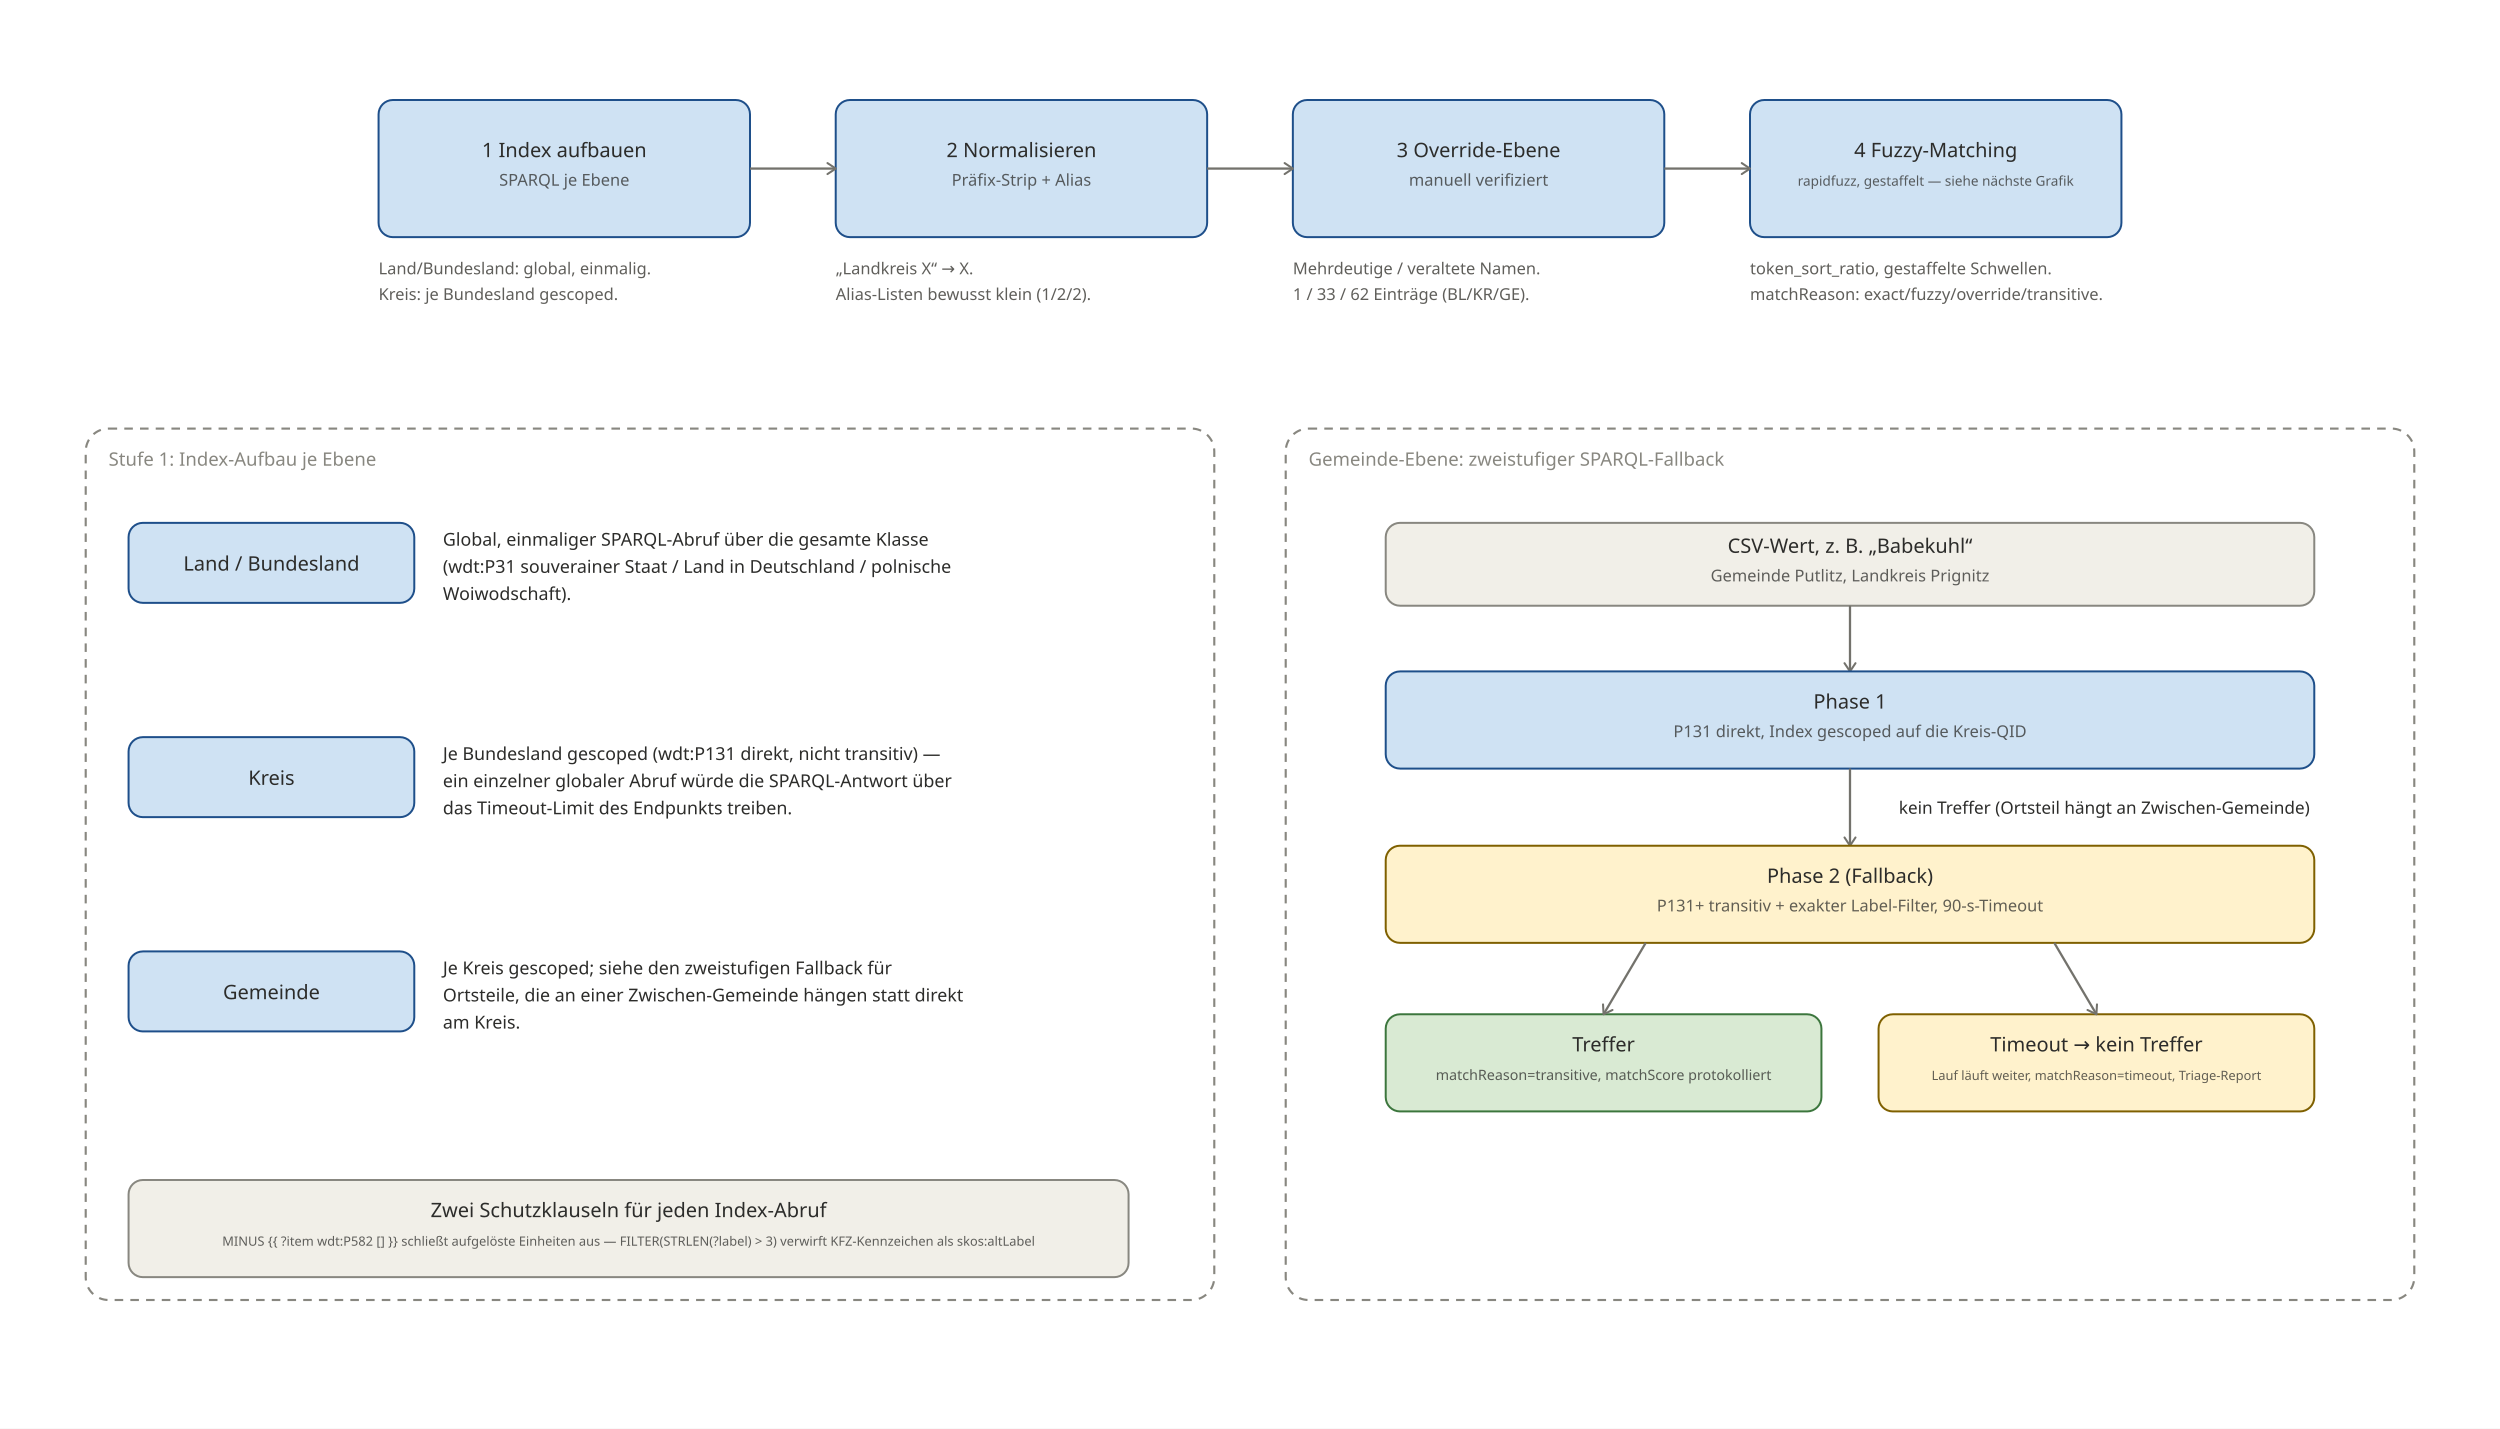
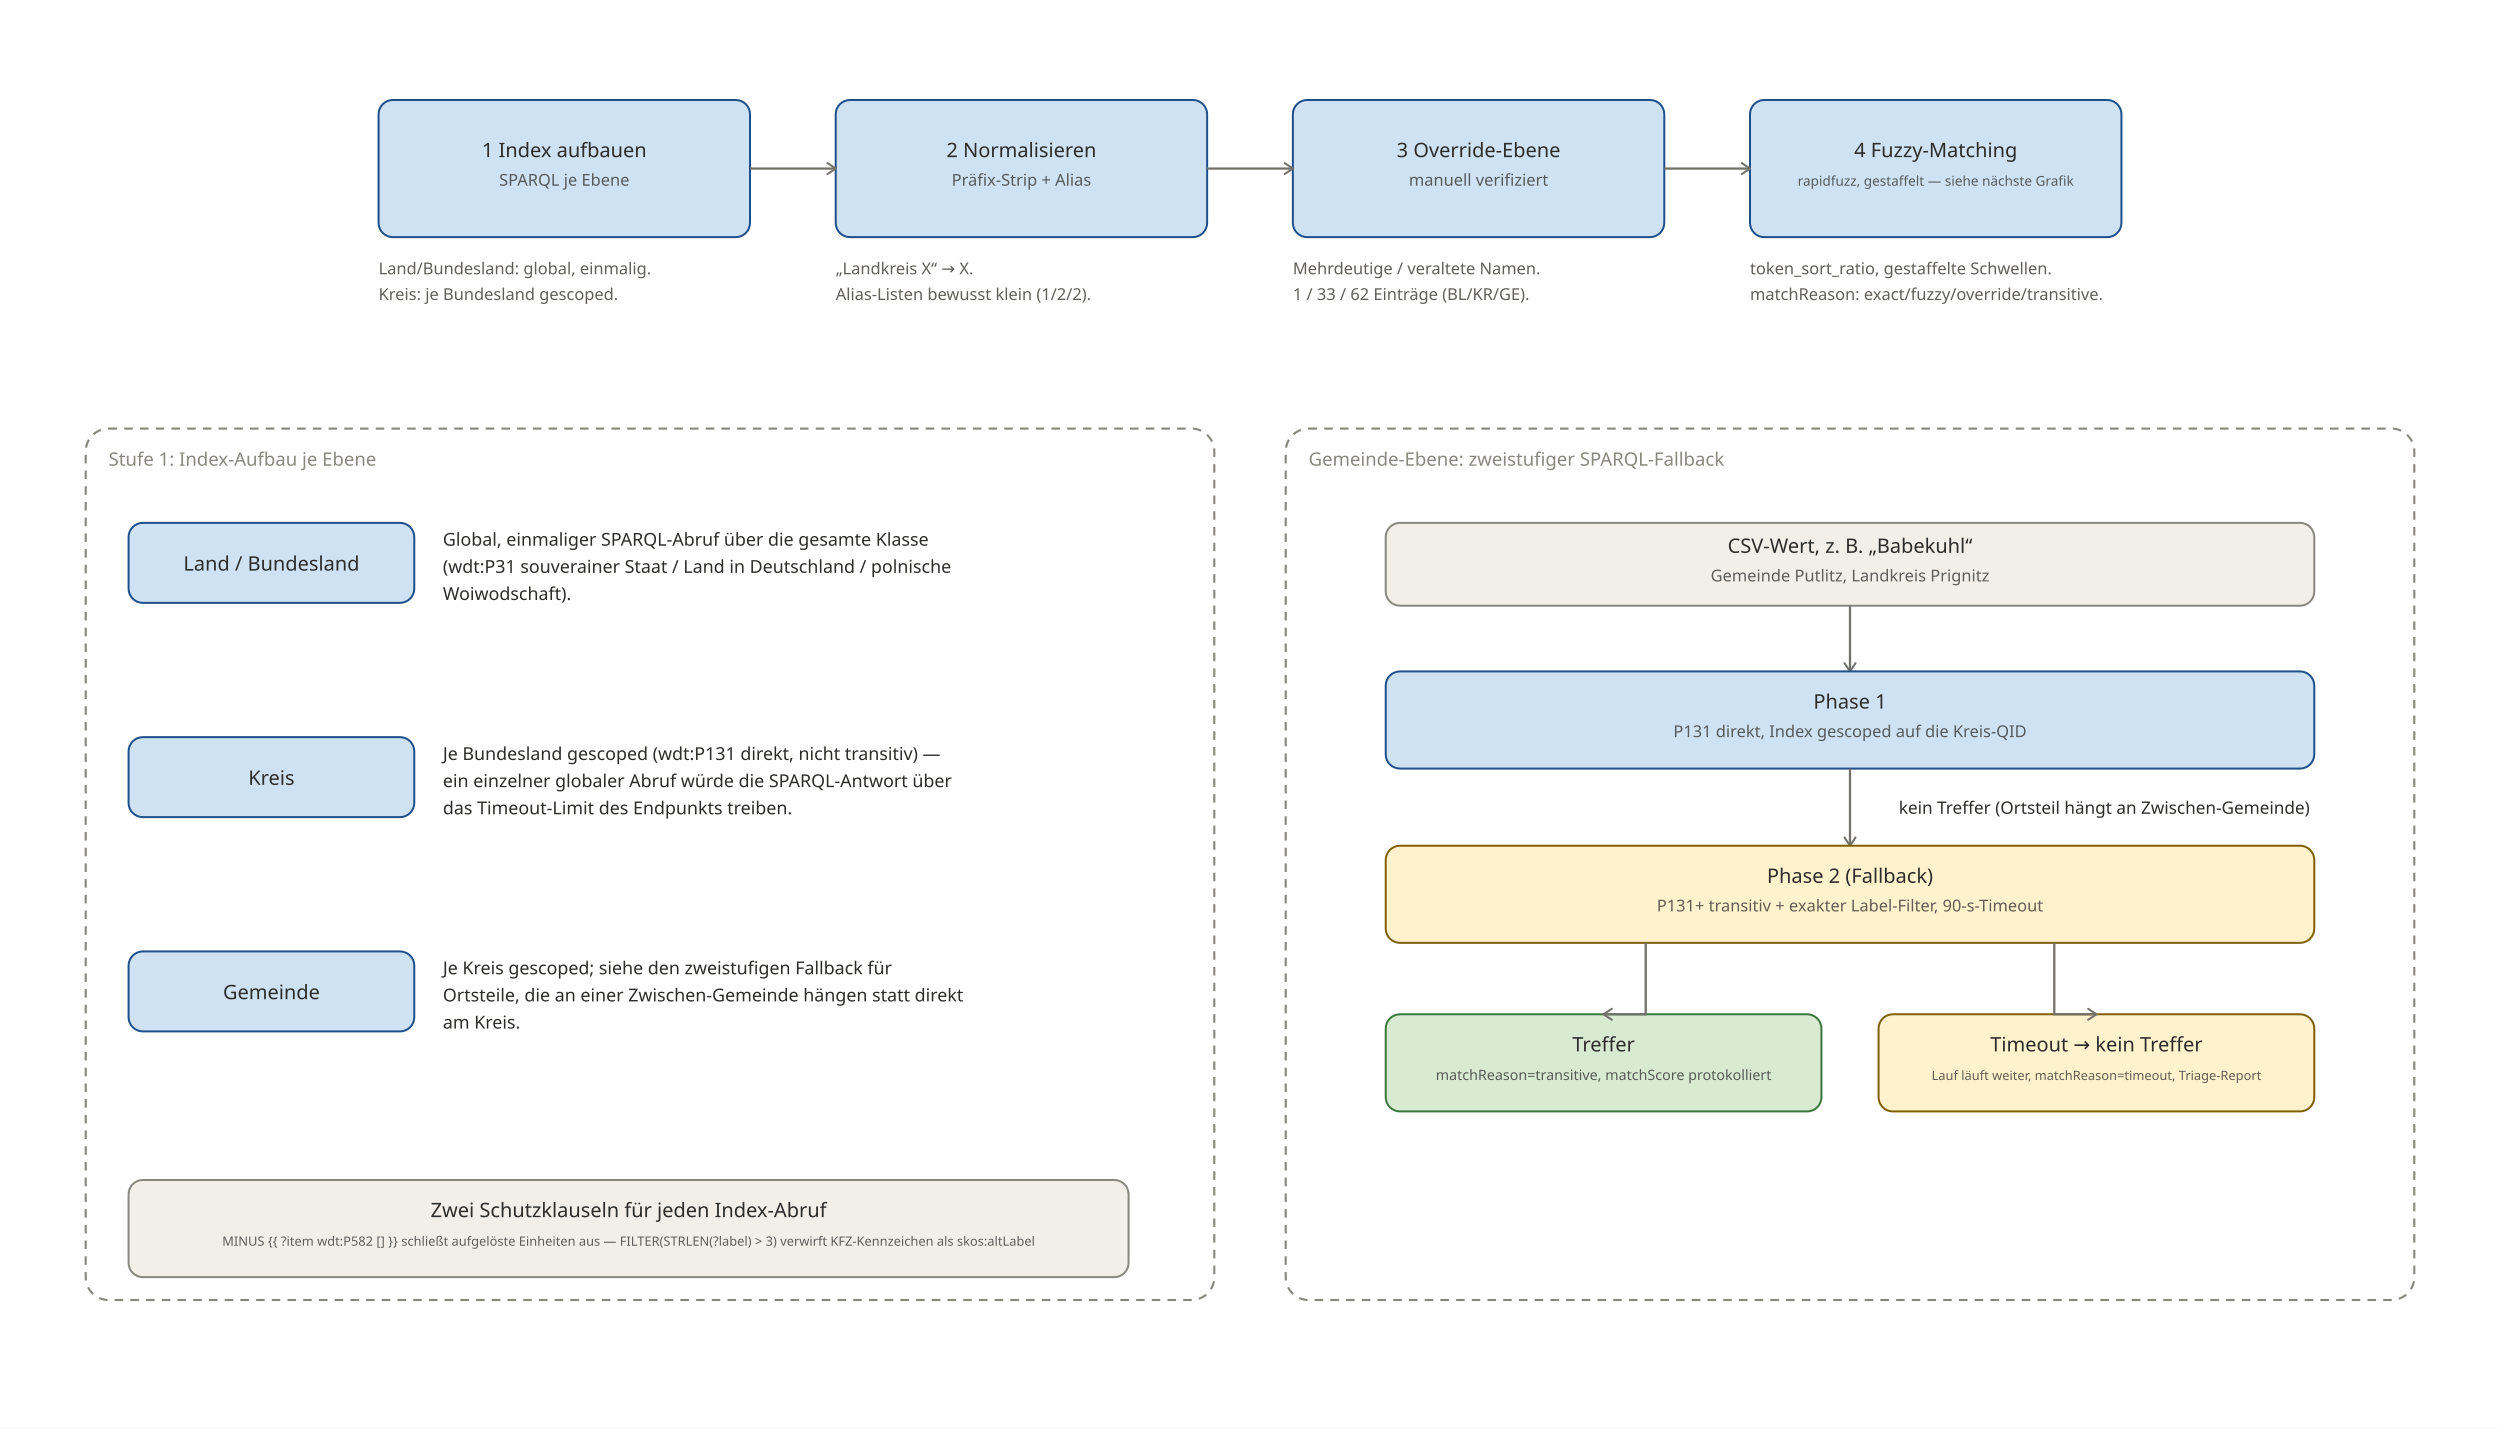
<svg xmlns="http://www.w3.org/2000/svg" width="1750" height="1000" viewBox="0 0 1750 1000" role="img">
  <rect x="0" y="0" width="1750" height="1000" fill="#ffffff" />
  <defs>
    <marker id="arrow" viewBox="0 0 10 10" refX="8" refY="5" markerWidth="6" markerHeight="6" orient="auto-start-reverse">
      <path d="M2 1L8 5L2 9" fill="none" stroke="#73726c" stroke-width="1.5" stroke-linecap="round" stroke-linejoin="round" />
    </marker>
    <marker id="arrow-uncertain" viewBox="0 0 10 10" refX="8" refY="5" markerWidth="6" markerHeight="6" orient="auto-start-reverse">
      <path d="M2 1L8 5L2 9" fill="none" stroke="#a03030" stroke-width="1.5" stroke-linecap="round" stroke-linejoin="round" />
    </marker>
  </defs>
  <rect x="265.0" y="70.0" width="260.0" height="96.0" rx="10" fill="#cfe2f3" stroke="#1e4f8a" stroke-width="1.4" />
  <text x="395.0" y="110.0" text-anchor="middle" font-family="Fira Sans" font-weight="500" font-size="14.0" fill="#2c2c2a">1 Index aufbauen</text>
  <text x="395.0" y="130.0" text-anchor="middle" font-family="Fira Sans" font-size="11.5" fill="#2c2c2a" opacity="0.75">SPARQL je Ebene</text>
  <rect x="585.0" y="70.0" width="260.0" height="96.0" rx="10" fill="#cfe2f3" stroke="#1e4f8a" stroke-width="1.4" />
  <text x="715.0" y="110.0" text-anchor="middle" font-family="Fira Sans" font-weight="500" font-size="14.0" fill="#2c2c2a">2 Normalisieren</text>
  <text x="715.0" y="130.0" text-anchor="middle" font-family="Fira Sans" font-size="11.5" fill="#2c2c2a" opacity="0.75">Präfix-Strip + Alias</text>
  <rect x="905.0" y="70.0" width="260.0" height="96.0" rx="10" fill="#cfe2f3" stroke="#1e4f8a" stroke-width="1.4" />
  <text x="1035.0" y="110.0" text-anchor="middle" font-family="Fira Sans" font-weight="500" font-size="14.0" fill="#2c2c2a">3 Override-Ebene</text>
  <text x="1035.0" y="130.0" text-anchor="middle" font-family="Fira Sans" font-size="11.5" fill="#2c2c2a" opacity="0.75">manuell verifiziert</text>
  <rect x="1225.0" y="70.0" width="260.0" height="96.0" rx="10" fill="#cfe2f3" stroke="#1e4f8a" stroke-width="1.4" />
  <text x="1355.0" y="110.0" text-anchor="middle" font-family="Fira Sans" font-weight="500" font-size="14.0" fill="#2c2c2a">4 Fuzzy-Matching</text>
  <text x="1355.0" y="130.0" text-anchor="middle" font-family="Fira Sans" font-size="9.5" fill="#2c2c2a" opacity="0.75">rapidfuzz, gestaffelt — siehe nächste Grafik</text>
  <line x1="525.0" y1="118.0" x2="585.0" y2="118.0" stroke="#73726c" stroke-width="1.6" marker-end="url(#arrow)" />
  <line x1="845.0" y1="118.0" x2="905.0" y2="118.0" stroke="#73726c" stroke-width="1.6" marker-end="url(#arrow)" />
  <line x1="1165.0" y1="118.0" x2="1225.0" y2="118.0" stroke="#73726c" stroke-width="1.6" marker-end="url(#arrow)" />
  <text x="265.0" y="192.0" font-family="Fira Sans" font-size="11.5" fill="#5f5e5a">Land/Bundesland: global, einmalig.</text>
  <text x="265.0" y="210.0" font-family="Fira Sans" font-size="11.5" fill="#5f5e5a">Kreis: je Bundesland gescoped.</text>
  <text x="585.0" y="192.0" font-family="Fira Sans" font-size="11.5" fill="#5f5e5a">„Landkreis X“ → X.</text>
  <text x="585.0" y="210.0" font-family="Fira Sans" font-size="11.5" fill="#5f5e5a">Alias-Listen bewusst klein (1/2/2).</text>
  <text x="905.0" y="192.0" font-family="Fira Sans" font-size="11.5" fill="#5f5e5a">Mehrdeutige / veraltete Namen.</text>
  <text x="905.0" y="210.0" font-family="Fira Sans" font-size="11.5" fill="#5f5e5a">1 / 33 / 62 Einträge (BL/KR/GE).</text>
  <text x="1225.0" y="192.0" font-family="Fira Sans" font-size="11.5" fill="#5f5e5a">token_sort_ratio, gestaffelte Schwellen.</text>
  <text x="1225.0" y="210.0" font-family="Fira Sans" font-size="11.5" fill="#5f5e5a">matchReason: exact/fuzzy/override/transitive.</text>
  <rect x="60.0" y="300.0" width="790.0" height="610.0" rx="16" fill="none" stroke="#888780" stroke-width="1.5" stroke-dasharray="6 5" />
  <text x="76.0" y="326.0" font-family="Fira Sans" font-weight="500" font-size="13" fill="#888780">Stufe 1: Index-Aufbau je Ebene</text>
  <rect x="90.0" y="366.0" width="200.0" height="56.0" rx="10" fill="#cfe2f3" stroke="#1e4f8a" stroke-width="1.4" />
  <text x="190.0" y="394.0" text-anchor="middle" dominant-baseline="central" font-family="Fira Sans" font-weight="500" font-size="14.0" fill="#2c2c2a">Land / Bundesland</text>
  <text x="310.0" y="382.0" font-family="Fira Sans" font-size="12.5" fill="#2c2c2a">Global, einmaliger SPARQL-Abruf über die gesamte Klasse</text>
  <text x="310.0" y="401.0" font-family="Fira Sans" font-size="12.5" fill="#2c2c2a">(wdt:P31 souverainer Staat / Land in Deutschland / polnische</text>
  <text x="310.0" y="420.0" font-family="Fira Sans" font-size="12.5" fill="#2c2c2a">Woiwodschaft).</text>
  <rect x="90.0" y="516.0" width="200.0" height="56.0" rx="10" fill="#cfe2f3" stroke="#1e4f8a" stroke-width="1.4" />
  <text x="190.0" y="544.0" text-anchor="middle" dominant-baseline="central" font-family="Fira Sans" font-weight="500" font-size="14.0" fill="#2c2c2a">Kreis</text>
  <text x="310.0" y="532.0" font-family="Fira Sans" font-size="12.5" fill="#2c2c2a">Je Bundesland gescoped (wdt:P131 direkt, nicht transitiv) —</text>
  <text x="310.0" y="551.0" font-family="Fira Sans" font-size="12.5" fill="#2c2c2a">ein einzelner globaler Abruf würde die SPARQL-Antwort über</text>
  <text x="310.0" y="570.0" font-family="Fira Sans" font-size="12.5" fill="#2c2c2a">das Timeout-Limit des Endpunkts treiben.</text>
  <rect x="90.0" y="666.0" width="200.0" height="56.0" rx="10" fill="#cfe2f3" stroke="#1e4f8a" stroke-width="1.4" />
  <text x="190.0" y="694.0" text-anchor="middle" dominant-baseline="central" font-family="Fira Sans" font-weight="500" font-size="14.0" fill="#2c2c2a">Gemeinde</text>
  <text x="310.0" y="682.0" font-family="Fira Sans" font-size="12.5" fill="#2c2c2a">Je Kreis gescoped; siehe den zweistufigen Fallback für</text>
  <text x="310.0" y="701.0" font-family="Fira Sans" font-size="12.5" fill="#2c2c2a">Ortsteile, die an einer Zwischen-Gemeinde hängen statt direkt</text>
  <text x="310.0" y="720.0" font-family="Fira Sans" font-size="12.5" fill="#2c2c2a">am Kreis.</text>
  <rect x="90.0" y="826.0" width="700.0" height="68.0" rx="10" fill="#f1efe8" stroke="#888780" stroke-width="1.4" />
  <text x="440.0" y="852.0" text-anchor="middle" font-family="Fira Sans" font-weight="500" font-size="14.0" fill="#2c2c2a">Zwei Schutzklauseln für jeden Index-Abruf</text>
  <text x="440.0" y="872.0" text-anchor="middle" font-family="Fira Sans" font-size="9.0" fill="#2c2c2a" opacity="0.75">MINUS {{ ?item wdt:P582 [] }} schließt aufgelöste Einheiten aus — FILTER(STRLEN(?label) &gt; 3) verwirft KFZ-Kennzeichen als skos:altLabel</text>
  <rect x="900.0" y="300.0" width="790.0" height="610.0" rx="16" fill="none" stroke="#888780" stroke-width="1.5" stroke-dasharray="6 5" />
  <text x="916.0" y="326.0" font-family="Fira Sans" font-weight="500" font-size="13" fill="#888780">Gemeinde-Ebene: zweistufiger SPARQL-Fallback</text>
  <rect x="970.0" y="366.0" width="650.0" height="58.0" rx="10" fill="#f1efe8" stroke="#888780" stroke-width="1.4" />
  <text x="1295.0" y="387.0" text-anchor="middle" font-family="Fira Sans" font-weight="500" font-size="14.0" fill="#2c2c2a">CSV-Wert, z. B. „Babekuhl“</text>
  <text x="1295.0" y="407.0" text-anchor="middle" font-family="Fira Sans" font-size="11.5" fill="#2c2c2a" opacity="0.75">Gemeinde Putlitz, Landkreis Prignitz</text>
  <line x1="1295.0" y1="424.0" x2="1295.0" y2="470.0" stroke="#73726c" stroke-width="1.6" marker-end="url(#arrow)" />
  <rect x="970.0" y="470.0" width="650.0" height="68.0" rx="10" fill="#cfe2f3" stroke="#1e4f8a" stroke-width="1.4" />
  <text x="1295.0" y="496.0" text-anchor="middle" font-family="Fira Sans" font-weight="500" font-size="14.0" fill="#2c2c2a">Phase 1</text>
  <text x="1295.0" y="516.0" text-anchor="middle" font-family="Fira Sans" font-size="11.5" fill="#2c2c2a" opacity="0.75">P131 direkt, Index gescoped auf die Kreis-QID</text>
  <line x1="1295.0" y1="538.0" x2="1295.0" y2="592.0" stroke="#73726c" stroke-width="1.6" marker-end="url(#arrow)" />
  <text x="1473.0" y="565.0" text-anchor="middle" dominant-baseline="central" font-family="Fira Sans" font-weight="500" font-size="12" fill="#2c2c2a">kein Treffer (Ortsteil hängt an Zwischen-Gemeinde)</text>
  <rect x="970.0" y="592.0" width="650.0" height="68.0" rx="10" fill="#fff2cc" stroke="#7f6000" stroke-width="1.4" />
  <text x="1295.0" y="618.0" text-anchor="middle" font-family="Fira Sans" font-weight="500" font-size="14.0" fill="#2c2c2a">Phase 2 (Fallback)</text>
  <text x="1295.0" y="638.0" text-anchor="middle" font-family="Fira Sans" font-size="11.5" fill="#2c2c2a" opacity="0.75">P131+ transitiv + exakter Label-Filter, 90-s-Timeout</text>
  <rect x="970.0" y="710.0" width="305.0" height="68.0" rx="10" fill="#d9ead3" stroke="#3c763d" stroke-width="1.4" />
  <text x="1122.5" y="736.0" text-anchor="middle" font-family="Fira Sans" font-weight="500" font-size="14.0" fill="#2c2c2a">Treffer</text>
  <text x="1122.5" y="756.0" text-anchor="middle" font-family="Fira Sans" font-size="10.0" fill="#2c2c2a" opacity="0.75">matchReason=transitive, matchScore protokolliert</text>
  <rect x="1315.0" y="710.0" width="305.0" height="68.0" rx="10" fill="#fff2cc" stroke="#7f6000" stroke-width="1.4" />
  <text x="1467.5" y="736.0" text-anchor="middle" font-family="Fira Sans" font-weight="500" font-size="14.0" fill="#2c2c2a">Timeout → kein Treffer</text>
  <text x="1467.5" y="756.0" text-anchor="middle" font-family="Fira Sans" font-size="9.0" fill="#2c2c2a" opacity="0.75">Lauf läuft weiter, matchReason=timeout, Triage-Report</text>
-   <line x1="1152.0" y1="660.0" x2="1122.5" y2="710.0" stroke="#73726c" stroke-width="1.6" marker-end="url(#arrow)" />
-   <line x1="1438.0" y1="660.0" x2="1467.5" y2="710.0" stroke="#73726c" stroke-width="1.6" marker-end="url(#arrow)" />
+   <path d="M 1152.0 660.0 L 1152.0 710.0 L 1122.5 710.0" fill="none" stroke="#73726c" stroke-width="1.6" marker-end="url(#arrow)" />
+   <path d="M 1438.0 660.0 L 1438.0 710.0 L 1467.5 710.0" fill="none" stroke="#73726c" stroke-width="1.6" marker-end="url(#arrow)" />
</svg>
